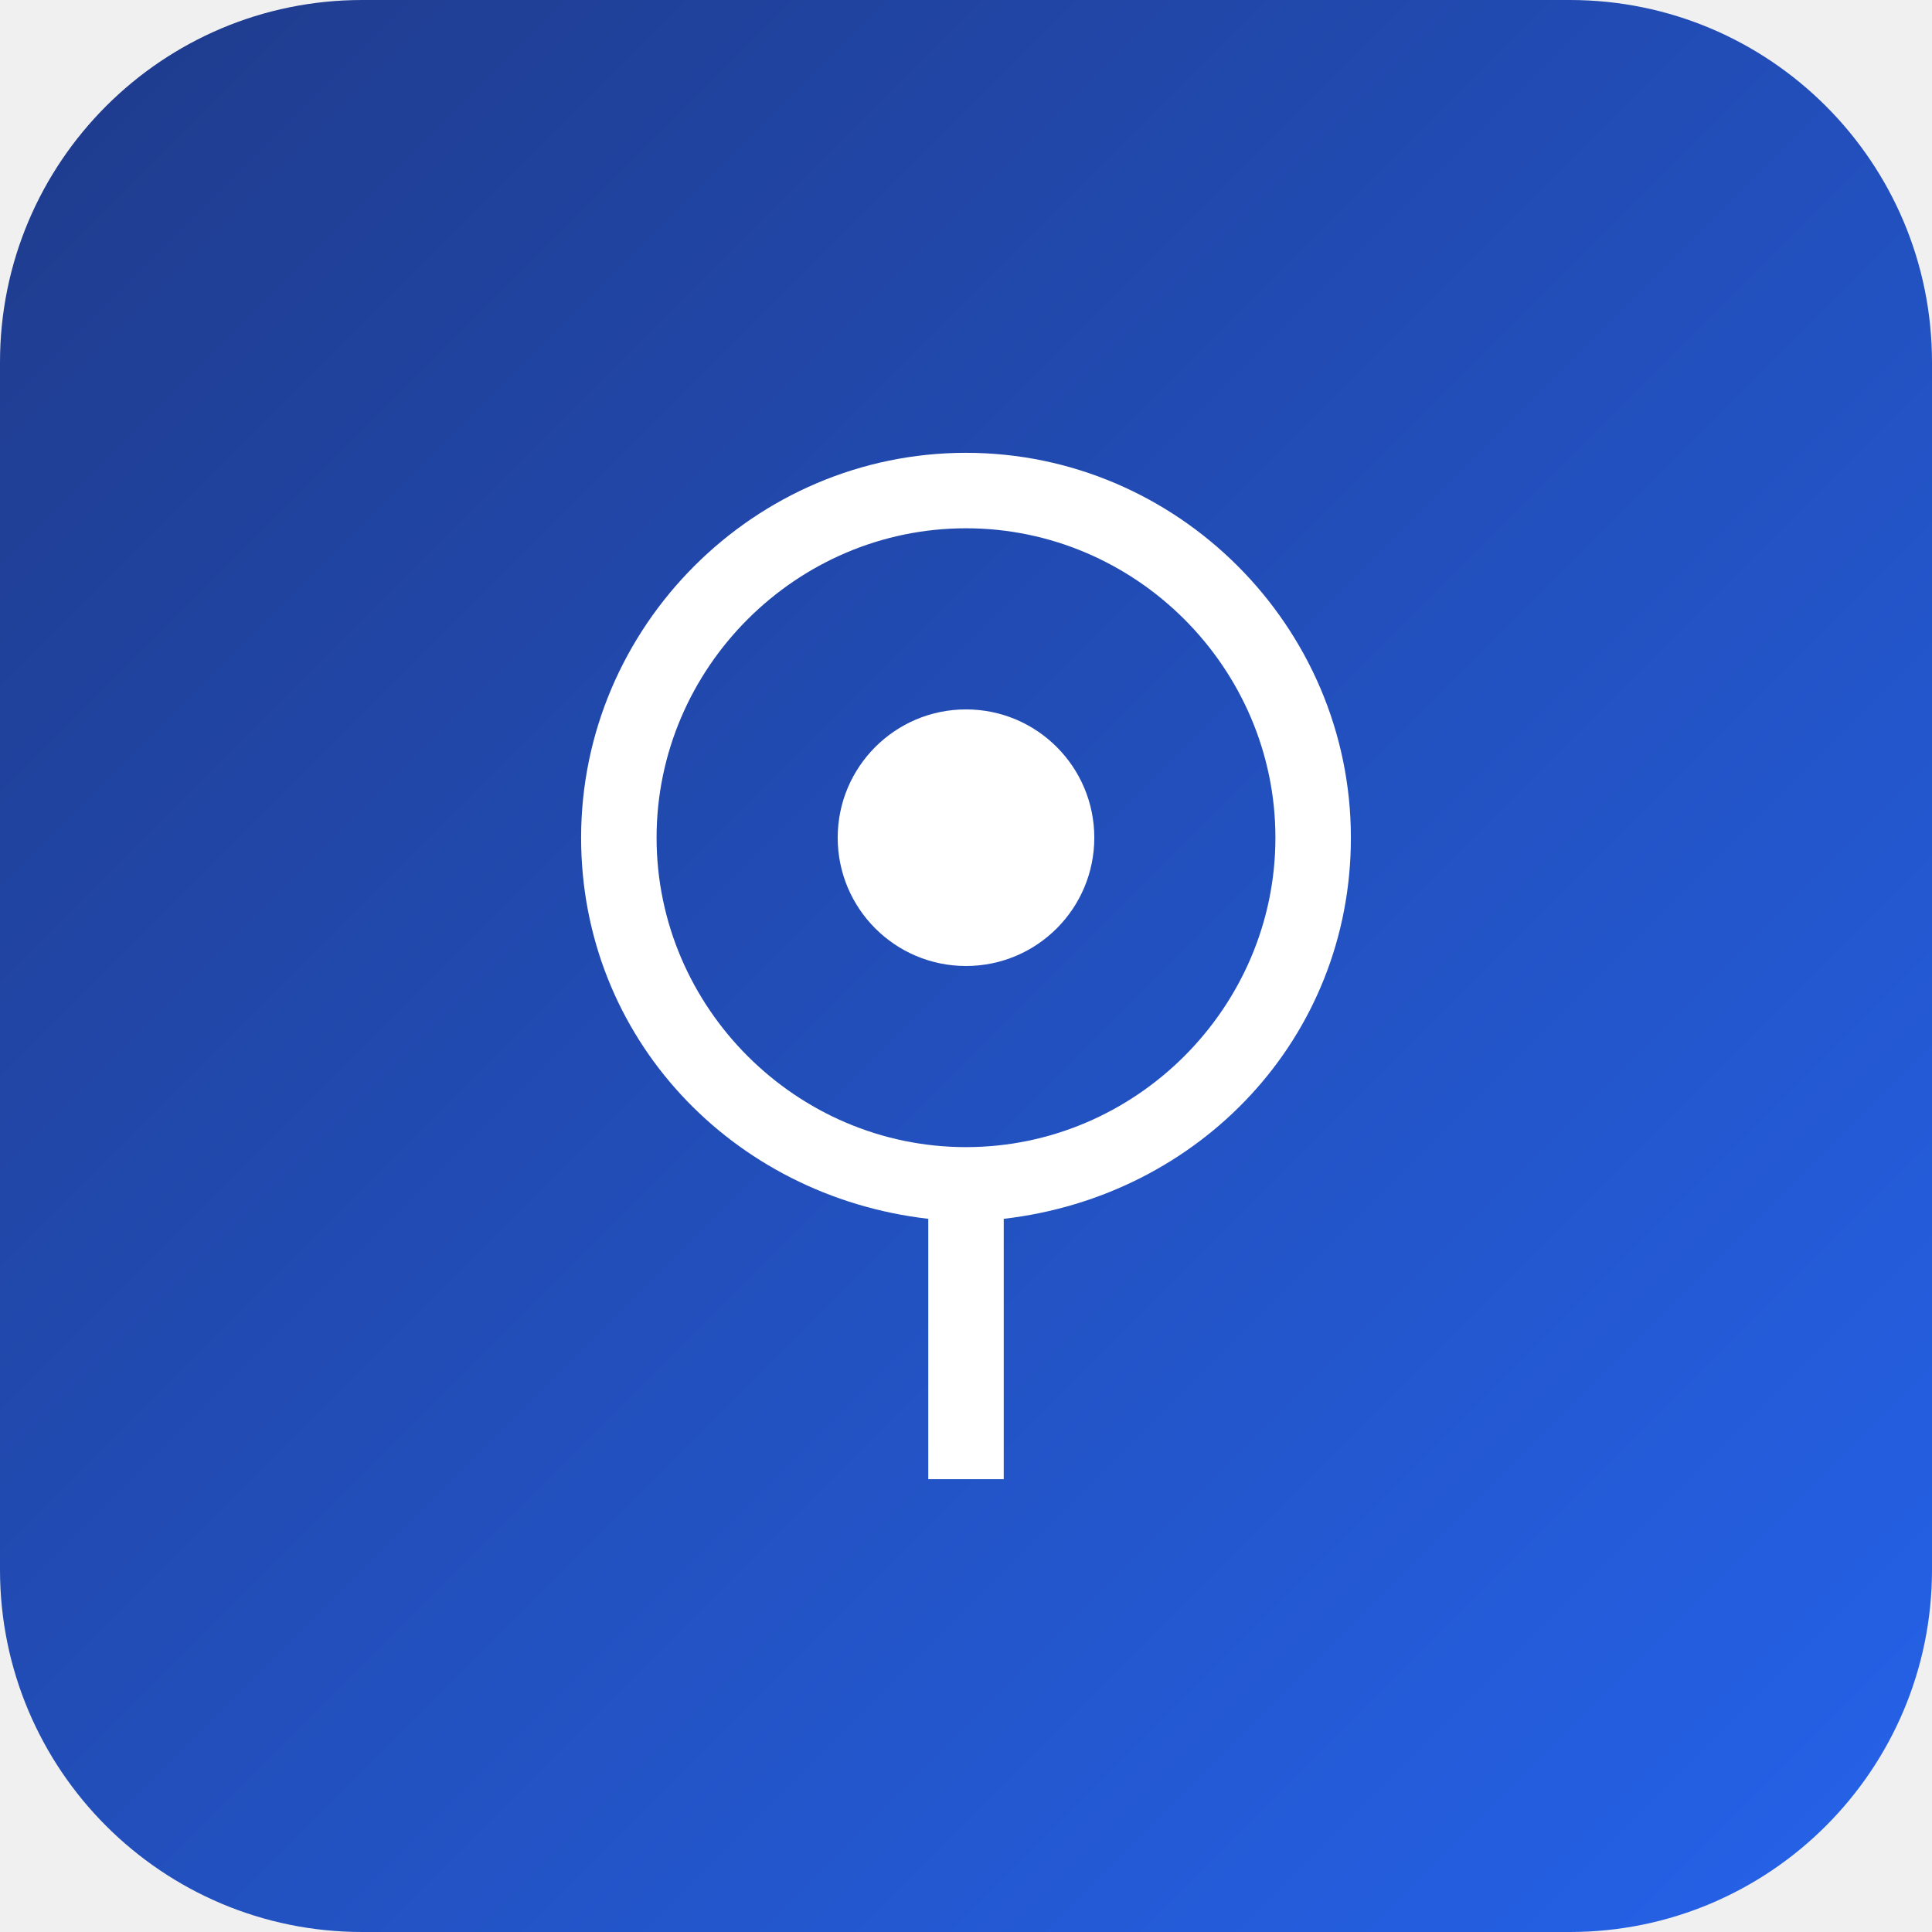
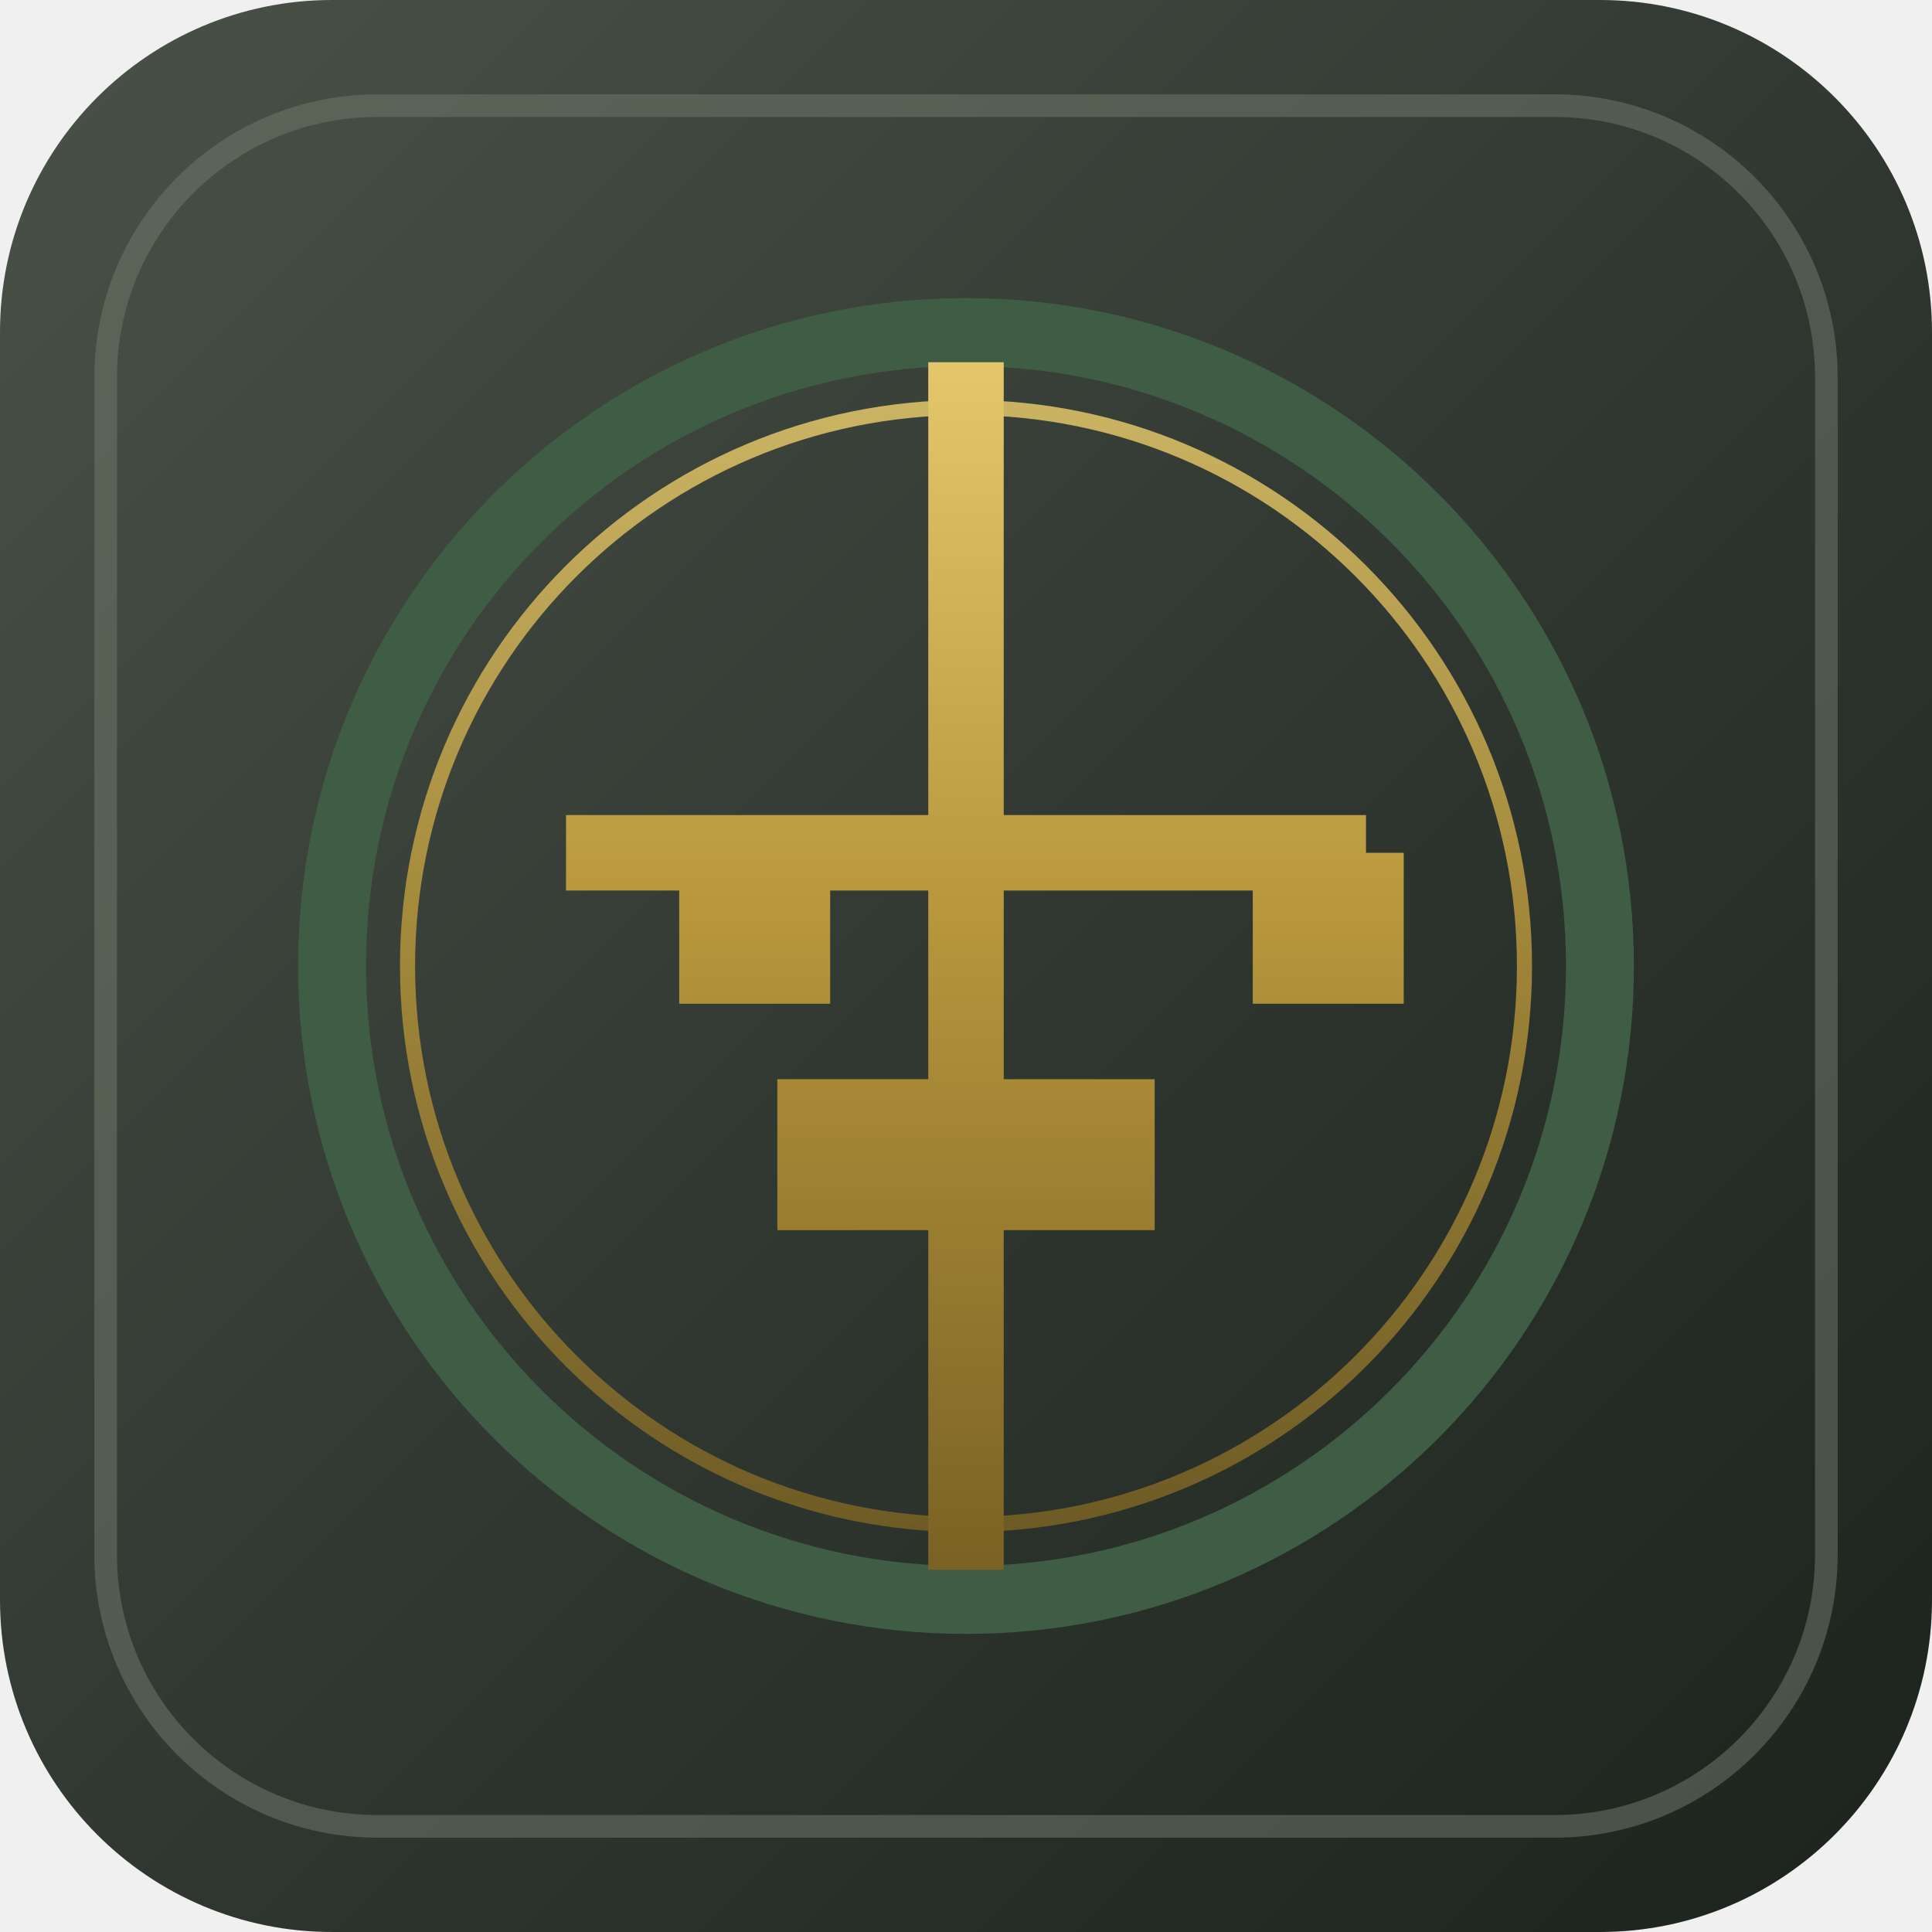
<svg xmlns="http://www.w3.org/2000/svg" viewBox="0 0 512 512">
  <defs>
-     <linearGradient id="bg" x1="0" y1="0" x2="1" y2="1">
-       <stop offset="0%" stop-color="#1f3a8a" />
-       <stop offset="100%" stop-color="#2563eb" />
+     <linearGradient id="stone" x1="0" y1="0" x2="1" y2="1">
+       <stop offset="0%" stop-color="#4a5248" />
+       <stop offset="55%" stop-color="#2f3630" />
+       <stop offset="100%" stop-color="#1c221c" />
+     </linearGradient>
+     <linearGradient id="gold" x1="0" y1="0" x2="0" y2="1">
+       <stop offset="0%" stop-color="#e4c76b" />
+       <stop offset="45%" stop-color="#b8973d" />
+       <stop offset="100%" stop-color="#7a6224" />
    </linearGradient>
  </defs>
-   <rect width="512" height="512" rx="96" fill="url(#bg)" />
-   <path d="M256 120c-56 0-102 46-102 102 0 53 40 95 92 101v69h20v-69c52-6 92-48 92-101 0-56-46-102-102-102zm0 184c-45 0-82-37-82-82s37-82 82-82 82 37 82 82-37 82-82 82z" fill="#ffffff" />
-   <circle cx="256" cy="222" r="34" fill="#ffffff" />
+   <rect width="512" height="512" rx="88" fill="url(#stone)" />
+   <rect x="28" y="28" width="456" height="456" rx="72" fill="none" stroke="#6d7668" stroke-width="6" opacity="0.55" />
+   <circle cx="256" cy="256" r="168" fill="none" stroke="#3f5c45" stroke-width="18" />
+   <circle cx="256" cy="256" r="148" fill="none" stroke="url(#gold)" stroke-width="4" opacity="0.85" />
+   <path fill="url(#gold)" d="M246 96h20v120h96v20H266v180h-20V236H150v-20h96V96zm-66 130h40v40h-40v-40zm152 0h40v40h-40v-40zM206 286h40v40h-40v-40zm60 0h40v40h-40v-40z" />
</svg>
